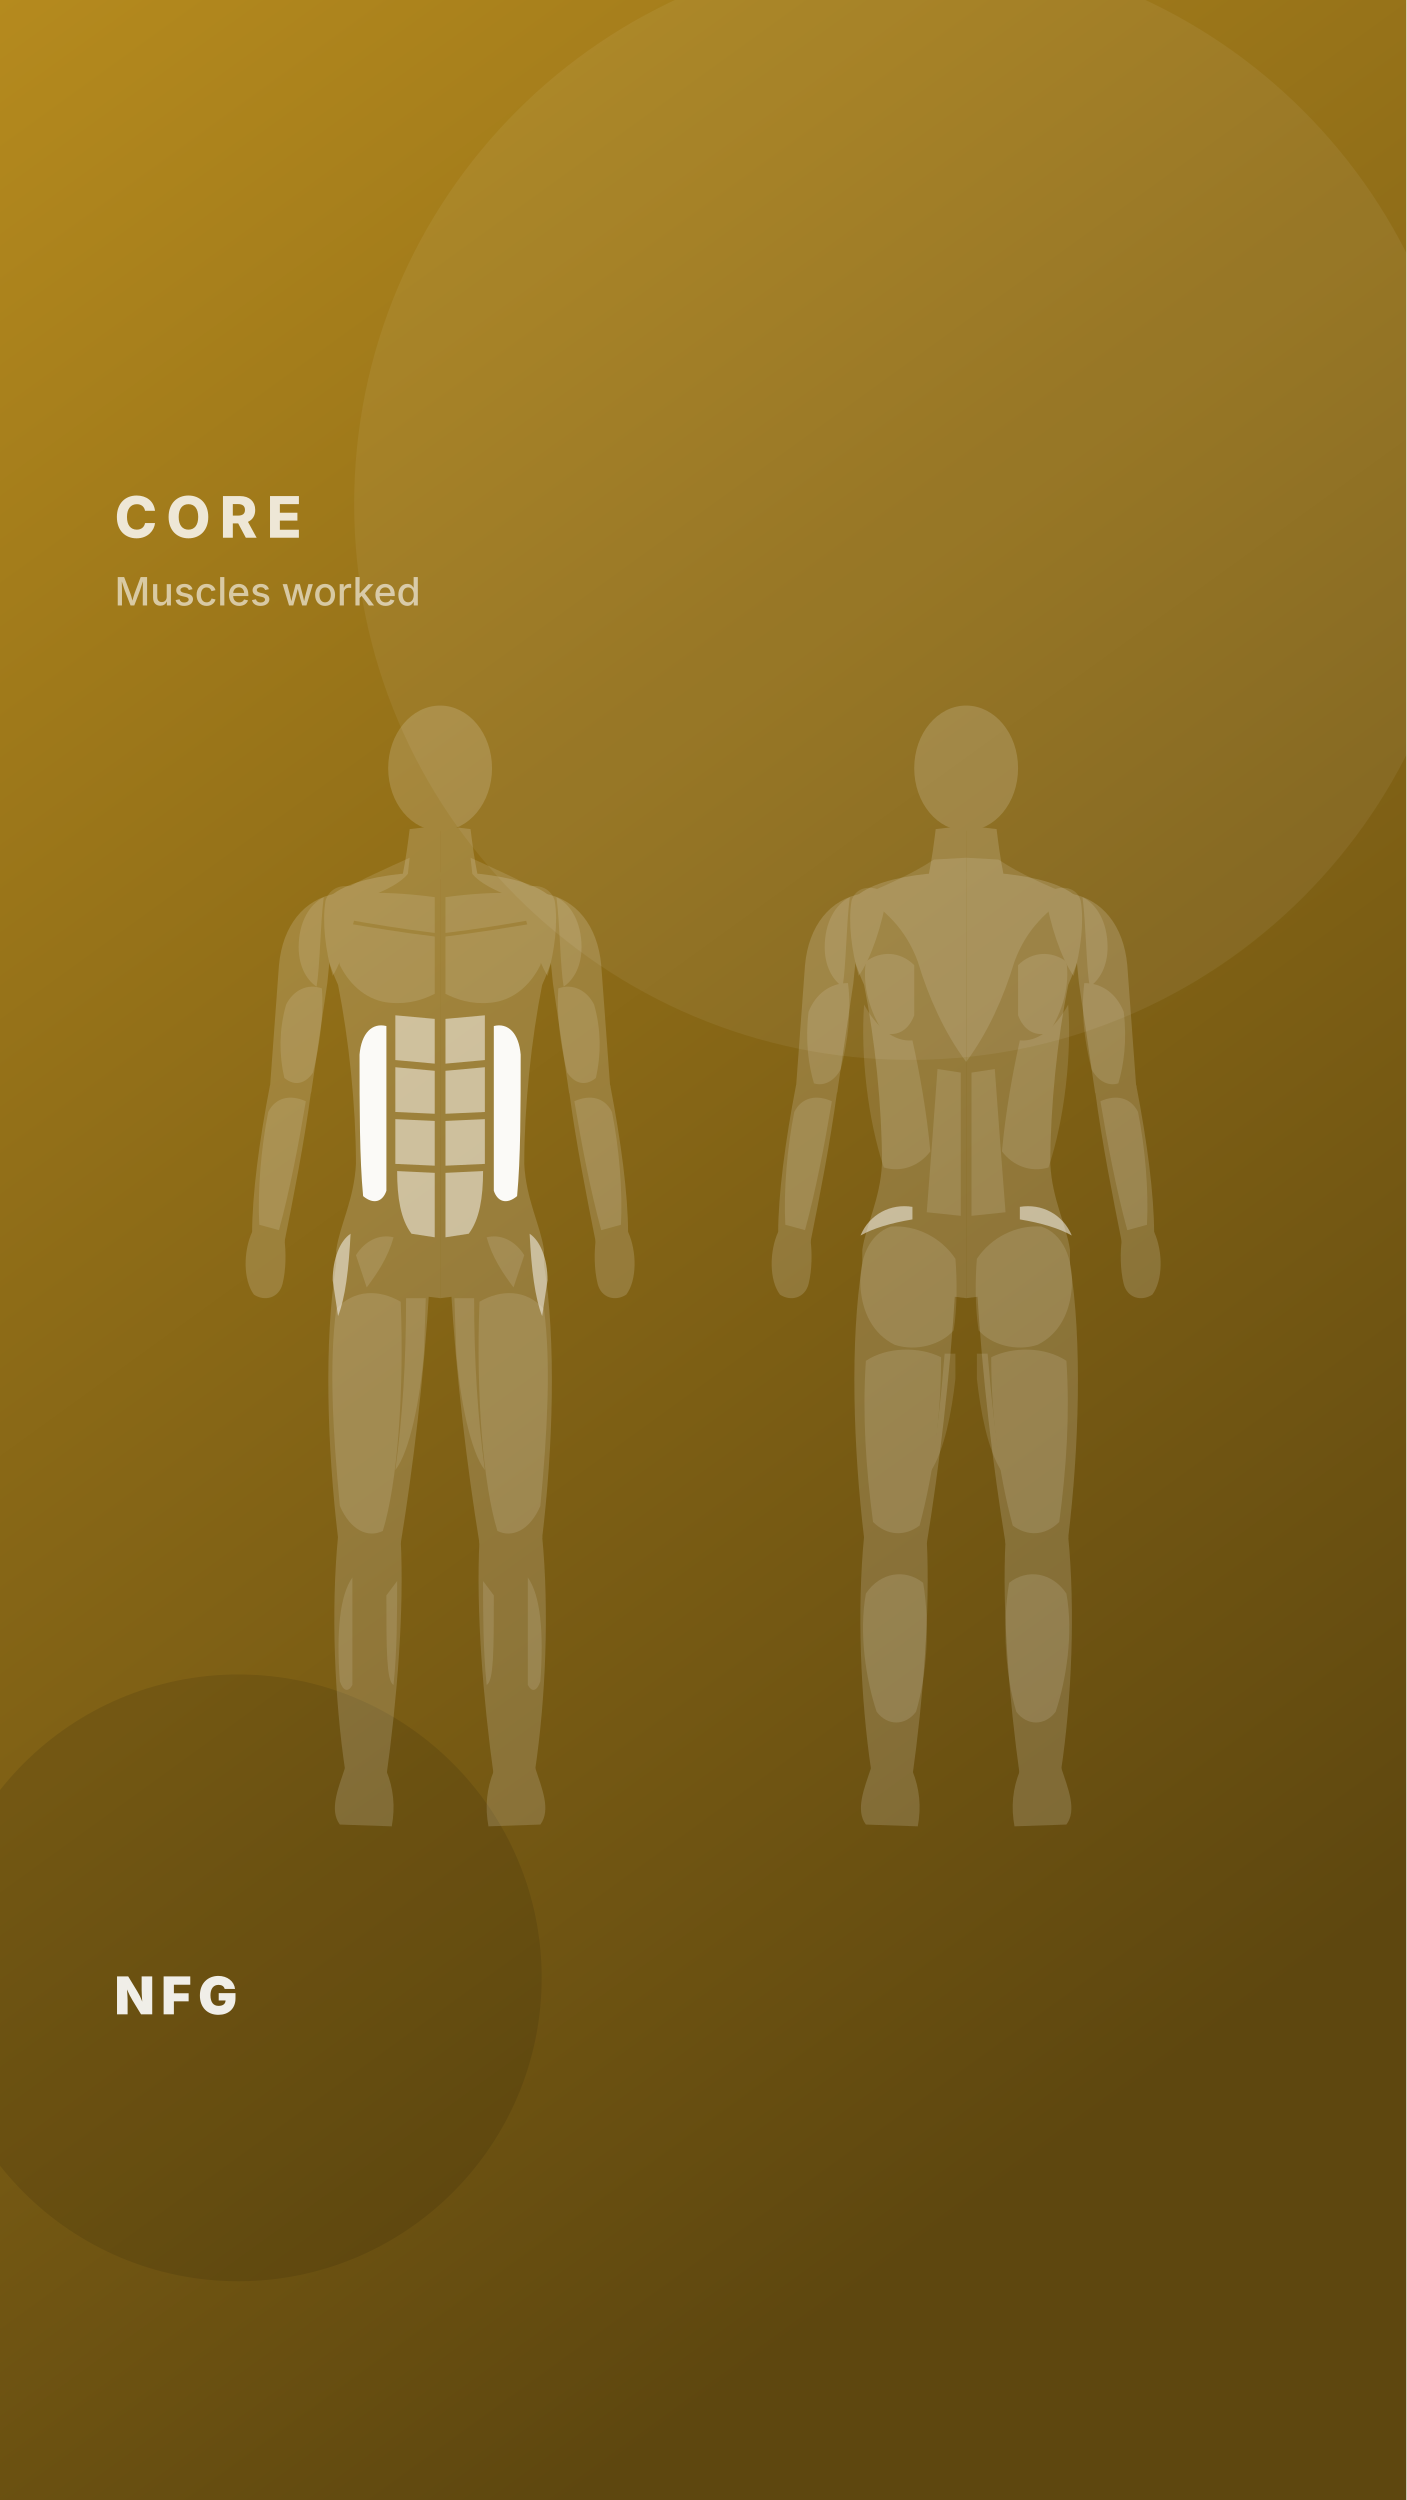
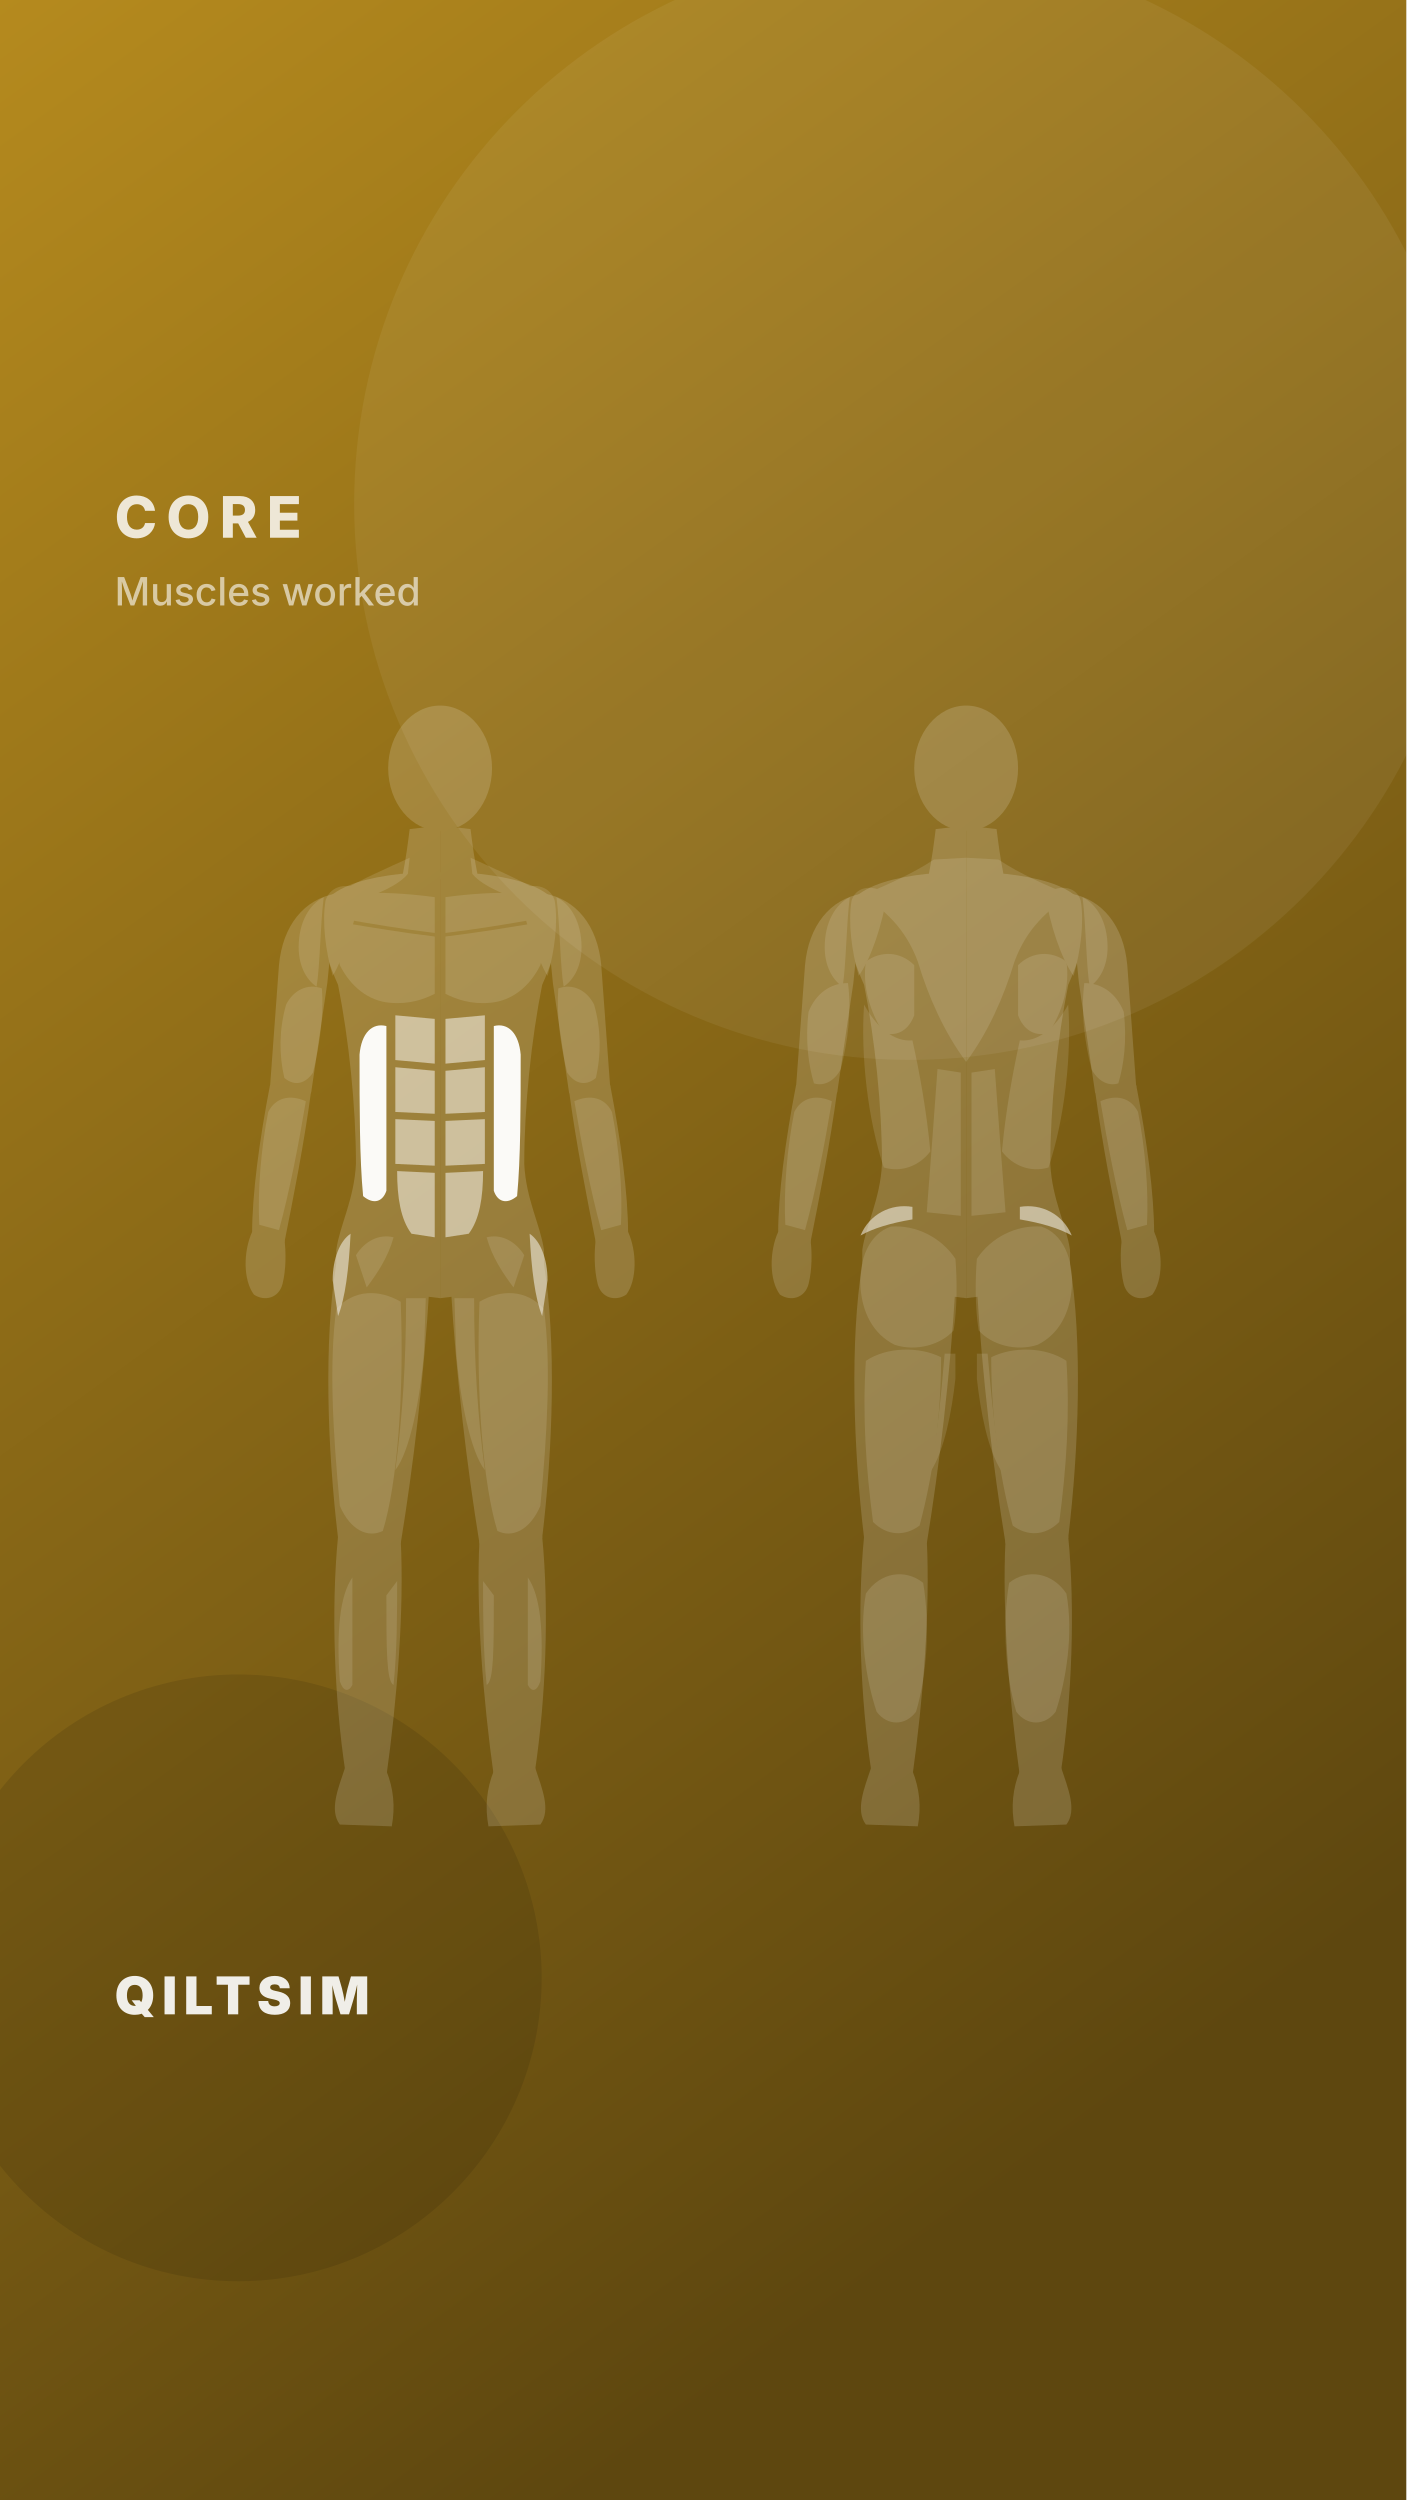
<svg xmlns="http://www.w3.org/2000/svg" viewBox="0 0 1080 1920" width="1080" height="1920" role="img" aria-label="Side Plank: muscles worked">
  <defs>
    <linearGradient id="bg" x1="0" y1="0" x2="0.4" y2="1">
      <stop offset="0" stop-color="#B58A1E" />
      <stop offset="1" stop-color="#5E470F" />
    </linearGradient>
  </defs>
  <rect width="1080" height="1920" fill="url(#bg)" />
  <circle cx="699" cy="387" r="427" fill="#FFFFFF" fill-opacity="0.06" />
  <circle cx="183" cy="1519" r="233" fill="#000000" fill-opacity="0.10" />
  <g transform="translate(338.0,535.0) scale(1.375)">
    <g opacity="0.16">
      <ellipse cx="0" cy="40" rx="29" ry="35" fill="#FFFFFF" />
      <path d="M0,72 L17,74 C18,82 19,90 21,100 L0,102 Z" fill="#FFFFFF" />
      <path d="M0,72 L17,74 C18,82 19,90 21,100 L0,102 Z" fill="#FFFFFF" transform="scale(-1,1)" />
      <path d="M0,98 L22,99 C40,101 55,105 63,113 C70,121 66,141 57,161 C51,191 47,229 47,261 C48,281 56,295 58,309 L58,322 C40,330 18,334 0,336 Z" fill="#FFFFFF" />
      <path d="M0,98 L22,99 C40,101 55,105 63,113 C70,121 66,141 57,161 C51,191 47,229 47,261 C48,281 56,295 58,309 L58,322 C40,330 18,334 0,336 Z" fill="#FFFFFF" transform="scale(-1,1)" />
      <path d="M58,110 C76,113 88,128 90,150 L95,218 C91,227 77,229 72,221 L63,160 Z" fill="#FFFFFF" />
      <path d="M58,110 C76,113 88,128 90,150 L95,218 C91,227 77,229 72,221 L63,160 Z" fill="#FFFFFF" transform="scale(-1,1)" />
      <path d="M72,220 L95,217 C101,248 105,278 105,300 L87,305 C82,280 76,250 72,220 Z" fill="#FFFFFF" />
      <path d="M72,220 L95,217 C101,248 105,278 105,300 L87,305 C82,280 76,250 72,220 Z" fill="#FFFFFF" transform="scale(-1,1)" />
      <path d="M87,303 L105,299 C110,310 110,326 104,334 C98,338 90,336 88,328 C86,320 86,310 87,303 Z" fill="#FFFFFF" />
      <path d="M87,303 L105,299 C110,310 110,326 104,334 C98,338 90,336 88,328 C86,320 86,310 87,303 Z" fill="#FFFFFF" transform="scale(-1,1)" />
      <path d="M6,330 L58,317 C65,360 63,420 57,470 L22,473 C15,430 9,380 6,330 Z" fill="#FFFFFF" />
      <path d="M6,330 L58,317 C65,360 63,420 57,470 L22,473 C15,430 9,380 6,330 Z" fill="#FFFFFF" transform="scale(-1,1)" />
      <path d="M22,471 L57,469 C61,510 59,560 53,600 L30,603 C24,560 20,510 22,471 Z" fill="#FFFFFF" />
      <path d="M22,471 L57,469 C61,510 59,560 53,600 L30,603 C24,560 20,510 22,471 Z" fill="#FFFFFF" transform="scale(-1,1)" />
      <path d="M30,600 L53,598 C57,610 62,622 56,630 L27,631 C25,620 26,610 30,600 Z" fill="#FFFFFF" />
      <path d="M30,600 L53,598 C57,610 62,622 56,630 L27,631 C25,620 26,610 30,600 Z" fill="#FFFFFF" transform="scale(-1,1)" />
    </g>
    <g opacity="0.12">
      <path d="M17,90 C30,96 44,102 56,109 L40,112 C30,108 22,104 18,99 Z" fill="#FFFFFF" />
      <path d="M17,90 C30,96 44,102 56,109 L40,112 C30,108 22,104 18,99 Z" fill="#FFFFFF" transform="scale(-1,1)" />
      <path d="M44,108 C54,103 62,107 64,114 C66,126 64,142 60,156 C54,146 48,128 44,108 Z" fill="#FFFFFF" />
      <path d="M44,108 C54,103 62,107 64,114 C66,126 64,142 60,156 C54,146 48,128 44,108 Z" fill="#FFFFFF" transform="scale(-1,1)" />
      <path d="M65,112 C73,116 79,126 79,140 C79,150 75,158 69,162 C67,150 67,128 65,112 Z" fill="#FFFFFF" />
      <path d="M65,112 C73,116 79,126 79,140 C79,150 75,158 69,162 C67,150 67,128 65,112 Z" fill="#FFFFFF" transform="scale(-1,1)" />
      <path d="M3,134 C20,132 38,129 56,126 C58,134 58,142 56,150 C50,162 40,170 28,171 C17,172 9,169 3,166 Z" fill="#FFFFFF" />
      <path d="M3,134 C20,132 38,129 56,126 C58,134 58,142 56,150 C50,162 40,170 28,171 C17,172 9,169 3,166 Z" fill="#FFFFFF" transform="scale(-1,1)" />
      <path d="M3,112 C18,110 34,109 46,110 C51,114 54,119 55,124 C38,127 20,130 3,132 Z" fill="#FFFFFF" />
      <path d="M3,112 C18,110 34,109 46,110 C51,114 54,119 55,124 C38,127 20,130 3,132 Z" fill="#FFFFFF" transform="scale(-1,1)" />
      <path d="M66,163 C74,160 82,164 86,172 C90,186 90,200 87,213 C81,218 75,216 71,210 C67,194 65,177 66,163 Z" fill="#FFFFFF" />
      <path d="M66,163 C74,160 82,164 86,172 C90,186 90,200 87,213 C81,218 75,216 71,210 C67,194 65,177 66,163 Z" fill="#FFFFFF" transform="scale(-1,1)" />
      <path d="M75,226 C84,222 92,224 96,232 C100,252 102,276 101,295 L90,298 C84,276 79,250 75,226 Z" fill="#FFFFFF" />
      <path d="M75,226 C84,222 92,224 96,232 C100,252 102,276 101,295 L90,298 C84,276 79,250 75,226 Z" fill="#FFFFFF" transform="scale(-1,1)" />
      <path d="M26,302 C34,300 42,304 47,312 L41,330 C35,322 29,313 26,302 Z" fill="#FFFFFF" />
      <path d="M26,302 C34,300 42,304 47,312 L41,330 C35,322 29,313 26,302 Z" fill="#FFFFFF" transform="scale(-1,1)" />
      <path d="M22,338 C34,331 48,331 58,342 C62,372 60,410 56,452 C50,466 40,470 32,466 C24,440 20,390 22,338 Z" fill="#FFFFFF" />
      <path d="M22,338 C34,331 48,331 58,342 C62,372 60,410 56,452 C50,466 40,470 32,466 C24,440 20,390 22,338 Z" fill="#FFFFFF" transform="scale(-1,1)" />
      <path d="M8,336 L19,336 C19,372 21,402 25,432 C17,422 11,392 9,366 Z" fill="#FFFFFF" />
      <path d="M8,336 L19,336 C19,372 21,402 25,432 C17,422 11,392 9,366 Z" fill="#FFFFFF" transform="scale(-1,1)" />
      <path d="M49,492 C56,502 58,522 56,550 C54,556 51,556 49,552 C49,530 49,512 49,492 Z" fill="#FFFFFF" />
      <path d="M49,492 C56,502 58,522 56,550 C54,556 51,556 49,552 C49,530 49,512 49,492 Z" fill="#FFFFFF" transform="scale(-1,1)" />
      <path d="M24,494 C24,512 24,532 26,552 C30,550 30,532 30,502 Z" fill="#FFFFFF" />
      <path d="M24,494 C24,512 24,532 26,552 C30,550 30,532 30,502 Z" fill="#FFFFFF" transform="scale(-1,1)" />
    </g>
    <g opacity="0.5">
      <path d="M3,180 L25,178 L25,203 L3,205 Z" fill="#FFFFFF" />
      <path d="M3,180 L25,178 L25,203 L3,205 Z" fill="#FFFFFF" transform="scale(-1,1)" />
      <path d="M3,209 L25,207 L25,232 L3,233 Z" fill="#FFFFFF" />
      <path d="M3,209 L25,207 L25,232 L3,233 Z" fill="#FFFFFF" transform="scale(-1,1)" />
      <path d="M3,237 L25,236 L25,261 L3,262 Z" fill="#FFFFFF" />
      <path d="M3,237 L25,236 L25,261 L3,262 Z" fill="#FFFFFF" transform="scale(-1,1)" />
      <path d="M3,266 L24,265 C24,280 22,292 16,300 L3,302 Z" fill="#FFFFFF" />
      <path d="M3,266 L24,265 C24,280 22,292 16,300 L3,302 Z" fill="#FFFFFF" transform="scale(-1,1)" />
      <path d="M50,300 C56,304 60,314 60,326 L57,346 C53,336 51,320 50,300 Z" fill="#FFFFFF" />
      <path d="M50,300 C56,304 60,314 60,326 L57,346 C53,336 51,320 50,300 Z" fill="#FFFFFF" transform="scale(-1,1)" />
    </g>
    <g opacity="0.96">
      <path d="M30,184 C38,182 44,188 45,200 C45,230 45,258 43,279 C37,284 32,282 30,276 C30,246 30,214 30,184 Z" fill="#FFFFFF" />
      <path d="M30,184 C38,182 44,188 45,200 C45,230 45,258 43,279 C37,284 32,282 30,276 C30,246 30,214 30,184 Z" fill="#FFFFFF" transform="scale(-1,1)" />
    </g>
  </g>
  <g transform="translate(742.0,535.0) scale(1.375)">
    <g opacity="0.16">
      <ellipse cx="0" cy="40" rx="29" ry="35" fill="#FFFFFF" />
      <path d="M0,72 L17,74 C18,82 19,90 21,100 L0,102 Z" fill="#FFFFFF" />
      <path d="M0,72 L17,74 C18,82 19,90 21,100 L0,102 Z" fill="#FFFFFF" transform="scale(-1,1)" />
      <path d="M0,98 L22,99 C40,101 55,105 63,113 C70,121 66,141 57,161 C51,191 47,229 47,261 C48,281 56,295 58,309 L58,322 C40,330 18,334 0,336 Z" fill="#FFFFFF" />
      <path d="M0,98 L22,99 C40,101 55,105 63,113 C70,121 66,141 57,161 C51,191 47,229 47,261 C48,281 56,295 58,309 L58,322 C40,330 18,334 0,336 Z" fill="#FFFFFF" transform="scale(-1,1)" />
      <path d="M58,110 C76,113 88,128 90,150 L95,218 C91,227 77,229 72,221 L63,160 Z" fill="#FFFFFF" />
      <path d="M58,110 C76,113 88,128 90,150 L95,218 C91,227 77,229 72,221 L63,160 Z" fill="#FFFFFF" transform="scale(-1,1)" />
      <path d="M72,220 L95,217 C101,248 105,278 105,300 L87,305 C82,280 76,250 72,220 Z" fill="#FFFFFF" />
      <path d="M72,220 L95,217 C101,248 105,278 105,300 L87,305 C82,280 76,250 72,220 Z" fill="#FFFFFF" transform="scale(-1,1)" />
      <path d="M87,303 L105,299 C110,310 110,326 104,334 C98,338 90,336 88,328 C86,320 86,310 87,303 Z" fill="#FFFFFF" />
      <path d="M87,303 L105,299 C110,310 110,326 104,334 C98,338 90,336 88,328 C86,320 86,310 87,303 Z" fill="#FFFFFF" transform="scale(-1,1)" />
      <path d="M6,330 L58,317 C65,360 63,420 57,470 L22,473 C15,430 9,380 6,330 Z" fill="#FFFFFF" />
      <path d="M6,330 L58,317 C65,360 63,420 57,470 L22,473 C15,430 9,380 6,330 Z" fill="#FFFFFF" transform="scale(-1,1)" />
      <path d="M22,471 L57,469 C61,510 59,560 53,600 L30,603 C24,560 20,510 22,471 Z" fill="#FFFFFF" />
      <path d="M22,471 L57,469 C61,510 59,560 53,600 L30,603 C24,560 20,510 22,471 Z" fill="#FFFFFF" transform="scale(-1,1)" />
      <path d="M30,600 L53,598 C57,610 62,622 56,630 L27,631 C25,620 26,610 30,600 Z" fill="#FFFFFF" />
      <path d="M30,600 L53,598 C57,610 62,622 56,630 L27,631 C25,620 26,610 30,600 Z" fill="#FFFFFF" transform="scale(-1,1)" />
    </g>
    <g opacity="0.12">
      <path d="M0,90 L18,91 C30,99 44,105 58,111 C46,119 34,129 27,148 C21,168 12,188 0,204 Z" fill="#FFFFFF" />
      <path d="M0,90 L18,91 C30,99 44,105 58,111 C46,119 34,129 27,148 C21,168 12,188 0,204 Z" fill="#FFFFFF" transform="scale(-1,1)" />
      <path d="M44,110 C54,104 62,107 64,114 C66,126 64,142 60,156 C53,146 47,128 44,110 Z" fill="#FFFFFF" />
      <path d="M44,110 C54,104 62,107 64,114 C66,126 64,142 60,156 C53,146 47,128 44,110 Z" fill="#FFFFFF" transform="scale(-1,1)" />
      <path d="M65,112 C73,116 79,126 79,140 C79,150 75,158 69,162 C67,150 67,128 65,112 Z" fill="#FFFFFF" />
      <path d="M65,112 C73,116 79,126 79,140 C79,150 75,158 69,162 C67,150 67,128 65,112 Z" fill="#FFFFFF" transform="scale(-1,1)" />
      <path d="M29,150 C37,142 48,142 56,148 C58,161 54,176 46,188 C38,190 32,186 29,178 Z" fill="#FFFFFF" />
      <path d="M29,150 C37,142 48,142 56,148 C58,161 54,176 46,188 C38,190 32,186 29,178 Z" fill="#FFFFFF" transform="scale(-1,1)" />
      <path d="M30,192 C40,193 50,185 57,172 C59,200 55,236 46,263 C36,266 26,262 20,254 C22,232 26,210 30,192 Z" fill="#FFFFFF" />
      <path d="M30,192 C40,193 50,185 57,172 C59,200 55,236 46,263 C36,266 26,262 20,254 C22,232 26,210 30,192 Z" fill="#FFFFFF" transform="scale(-1,1)" />
      <path d="M3,210 L16,208 C18,236 20,262 22,288 L3,290 Z" fill="#FFFFFF" />
      <path d="M3,210 L16,208 C18,236 20,262 22,288 L3,290 Z" fill="#FFFFFF" transform="scale(-1,1)" />
      <path d="M66,160 C76,160 84,166 88,176 C90,192 88,206 85,216 C79,218 73,214 70,208 C66,192 64,176 66,160 Z" fill="#FFFFFF" />
      <path d="M66,160 C76,160 84,166 88,176 C90,192 88,206 85,216 C79,218 73,214 70,208 C66,192 64,176 66,160 Z" fill="#FFFFFF" transform="scale(-1,1)" />
      <path d="M75,226 C84,222 92,224 96,232 C100,252 102,276 101,295 L90,298 C84,276 79,250 75,226 Z" fill="#FFFFFF" />
      <path d="M75,226 C84,222 92,224 96,232 C100,252 102,276 101,295 L90,298 C84,276 79,250 75,226 Z" fill="#FFFFFF" transform="scale(-1,1)" />
      <path d="M6,314 C14,302 28,295 42,296 C54,300 60,314 59,330 C58,344 52,356 40,362 C28,366 14,362 7,354 C5,342 5,326 6,314 Z" fill="#FFFFFF" />
      <path d="M6,314 C14,302 28,295 42,296 C54,300 60,314 59,330 C58,344 52,356 40,362 C28,366 14,362 7,354 C5,342 5,326 6,314 Z" fill="#FFFFFF" transform="scale(-1,1)" />
      <path d="M14,369 C26,363 44,363 56,371 C58,401 56,431 52,461 C44,469 34,469 26,463 C18,433 14,401 14,369 Z" fill="#FFFFFF" />
      <path d="M14,369 C26,363 44,363 56,371 C58,401 56,431 52,461 C44,469 34,469 26,463 C18,433 14,401 14,369 Z" fill="#FFFFFF" transform="scale(-1,1)" />
      <path d="M6,367 L12,367 C14,391 16,411 20,433 C12,421 8,399 6,381 Z" fill="#FFFFFF" />
      <path d="M6,367 L12,367 C14,391 16,411 20,433 C12,421 8,399 6,381 Z" fill="#FFFFFF" transform="scale(-1,1)" />
      <path d="M24,495 C34,487 48,489 56,501 C60,523 56,549 50,567 C44,575 34,575 28,567 C22,547 20,519 24,495 Z" fill="#FFFFFF" />
      <path d="M24,495 C34,487 48,489 56,501 C60,523 56,549 50,567 C44,575 34,575 28,567 C22,547 20,519 24,495 Z" fill="#FFFFFF" transform="scale(-1,1)" />
    </g>
    <g opacity="0.5">
      <path d="M30,285 C42,283 54,289 59,301 C52,297 42,294 30,292 Z" fill="#FFFFFF" />
      <path d="M30,285 C42,283 54,289 59,301 C52,297 42,294 30,292 Z" fill="#FFFFFF" transform="scale(-1,1)" />
    </g>
  </g>
  <text x="88" y="413" fill="#FFFFFF" fill-opacity="0.82" font-family="Inter, 'Helvetica Neue', Helvetica, Arial, sans-serif" font-size="44" font-weight="800" letter-spacing="7">CORE</text>
  <text x="88" y="465" fill="#FFFFFF" fill-opacity="0.6" font-family="Inter, 'Helvetica Neue', Helvetica, Arial, sans-serif" font-size="30" font-weight="500">Muscles worked</text>
-   <text x="88" y="1547" fill="#FFFFFF" fill-opacity="0.9" font-family="Inter, 'Helvetica Neue', Helvetica, Arial, sans-serif" font-size="40" font-weight="900" letter-spacing="5">NFG</text>
+   <text x="88" y="1547" fill="#FFFFFF" fill-opacity="0.9" font-family="Inter, 'Helvetica Neue', Helvetica, Arial, sans-serif" font-size="40" font-weight="900" letter-spacing="5">QILTSIM</text>
</svg>
